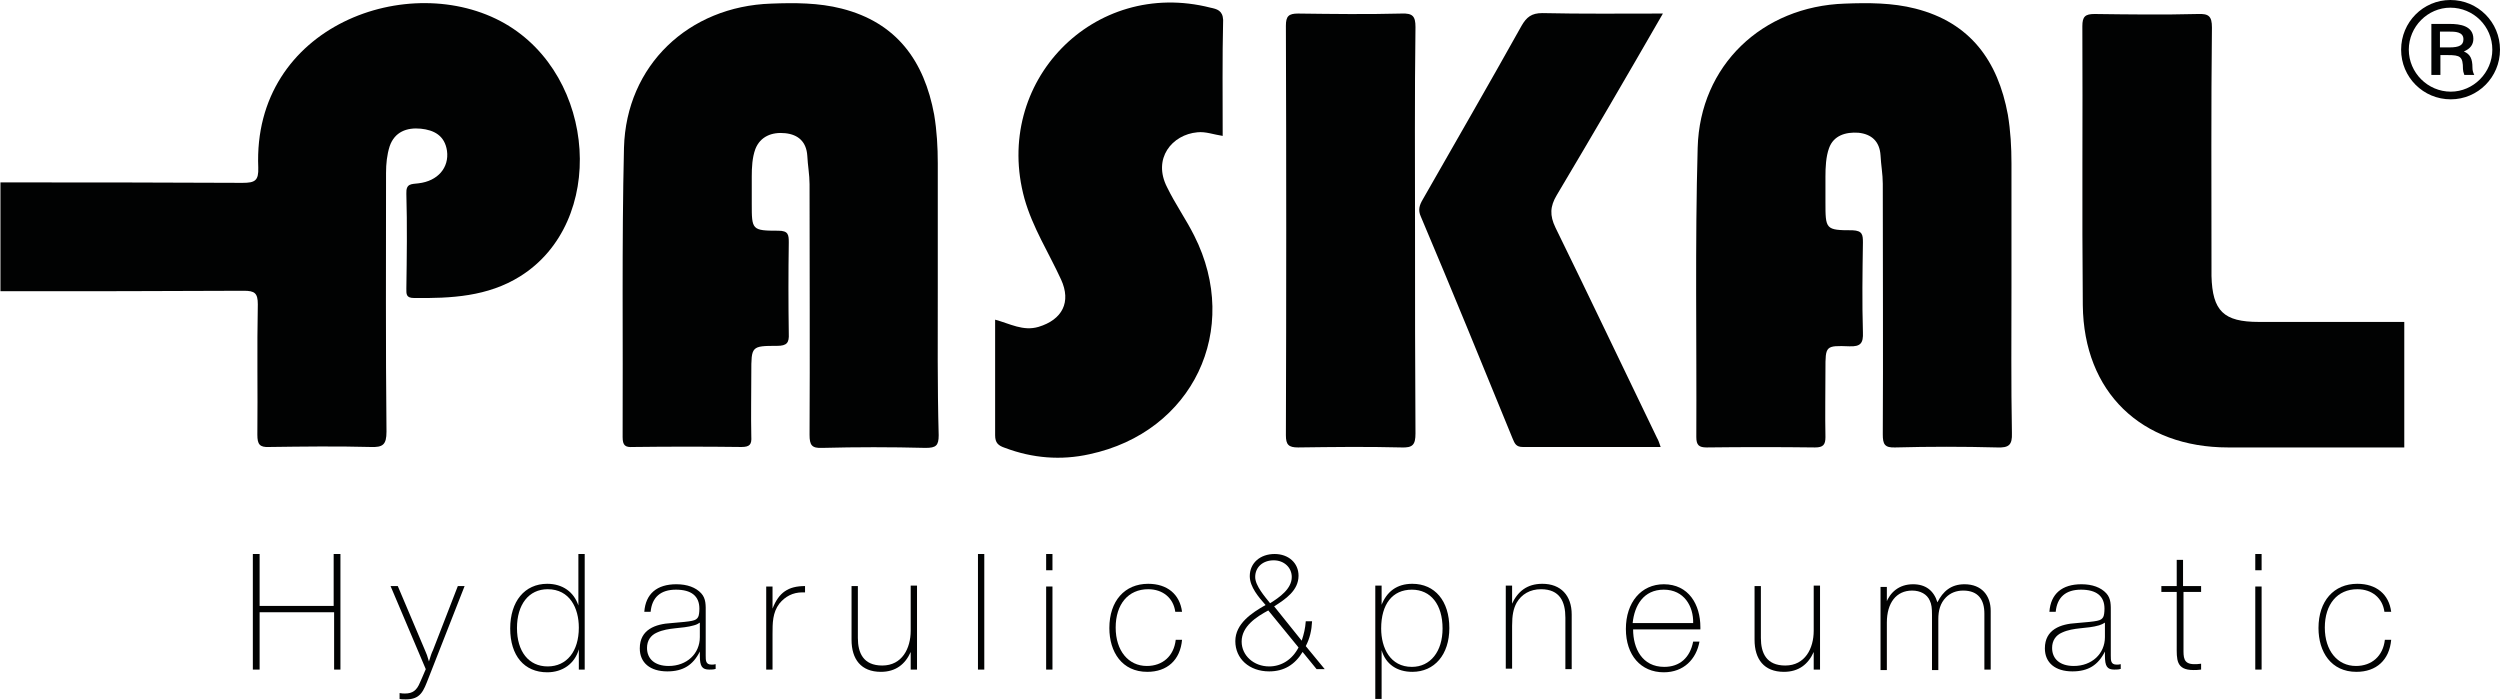
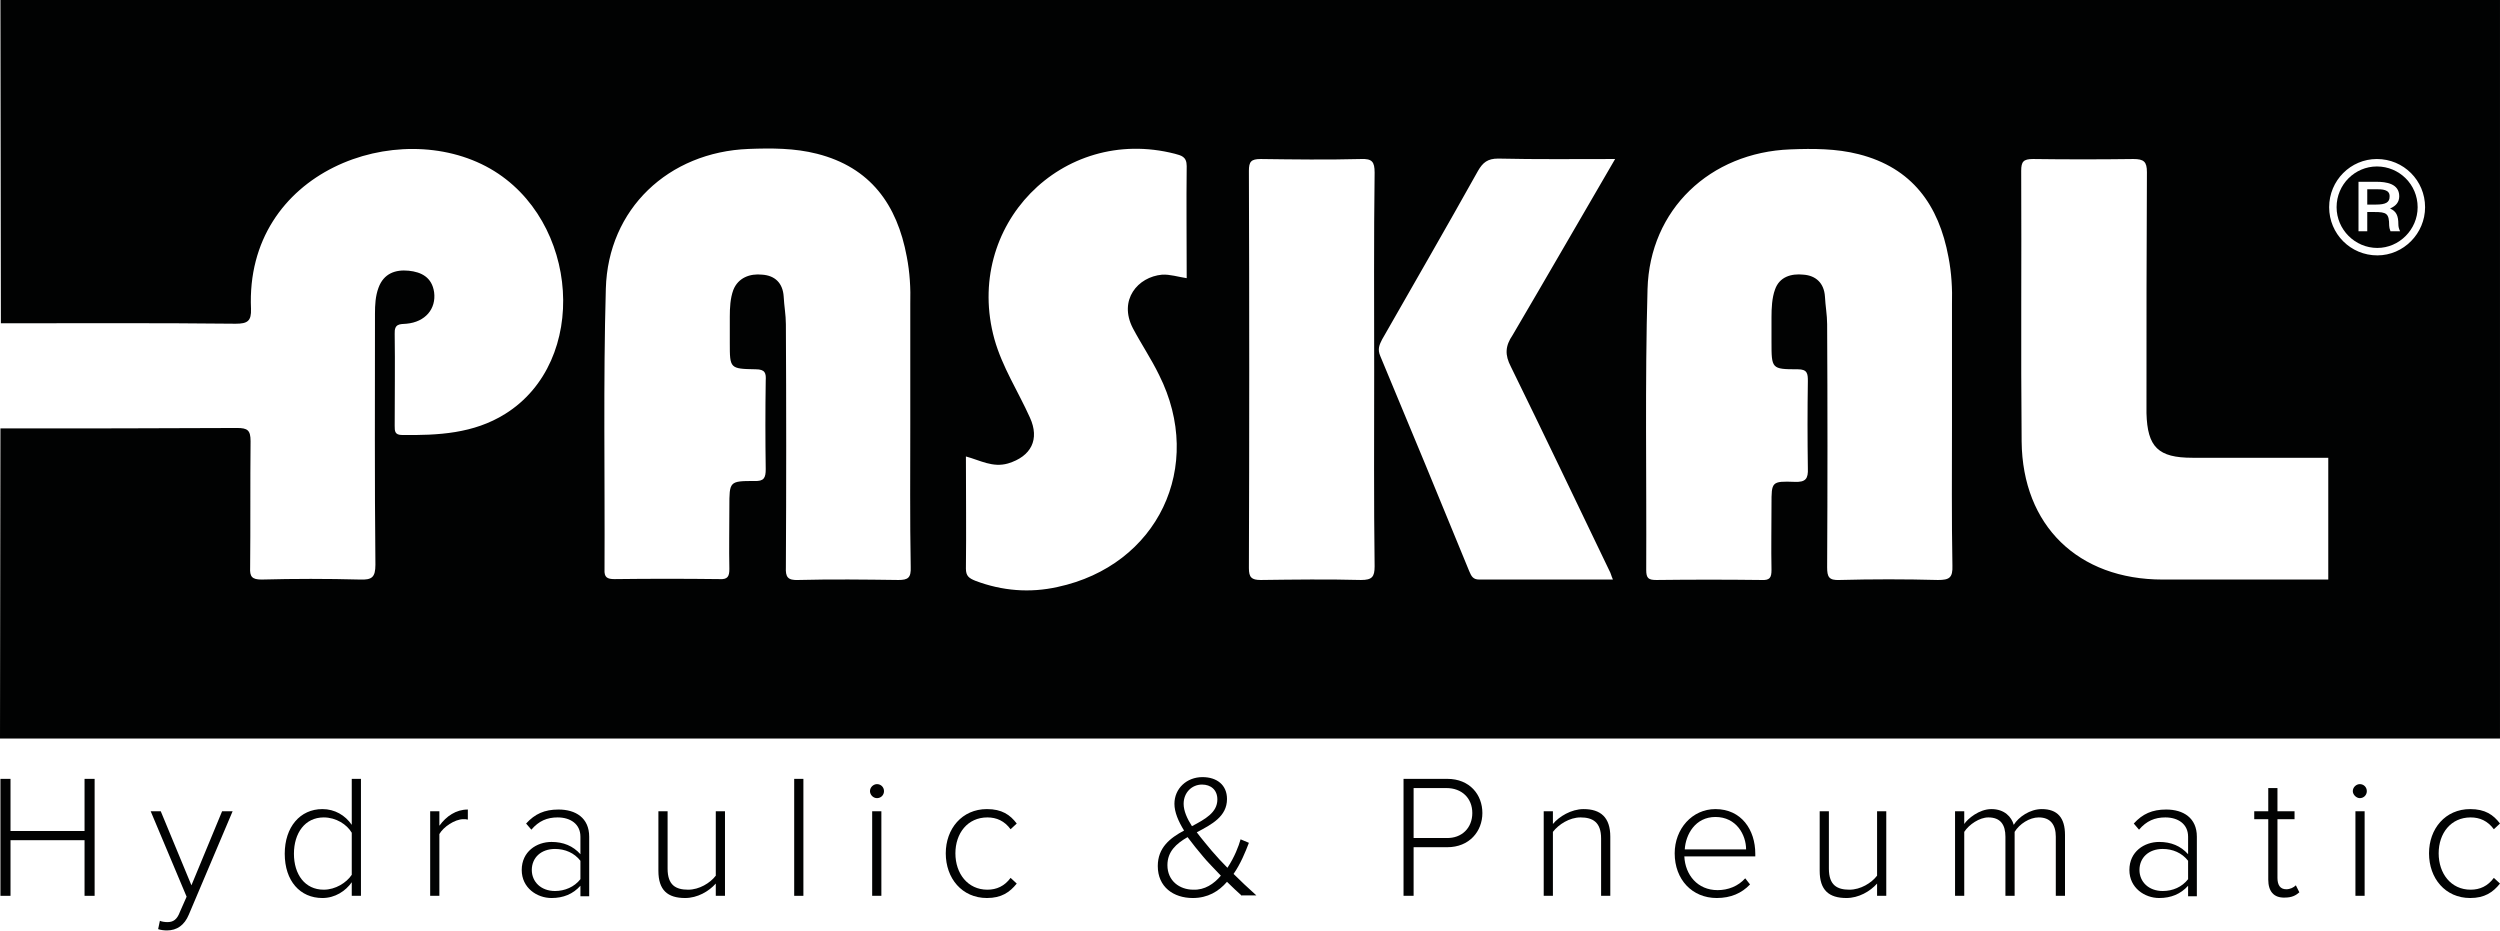
- <svg xmlns="http://www.w3.org/2000/svg" id="Слой_1" xml:space="preserve" height="100%" width="100%" version="1.1" viewBox="0 0 553.7 154.9">
+ <svg xmlns="http://www.w3.org/2000/svg" id="Слой_1" xml:space="preserve" height="100%" width="100%" version="1.1" viewBox="0 0 209.579 78">
  <style id="style3" type="text/css" />
-   <g id="g5" transform="translate(-20.8 -347.4)">
-     <g id="g7" fill="#010202">
-       <path id="path9" d="m20.8 411.9c18 0 36 0 54-0.1 2.4 0 3.1 0.5 3.1 3-0.2 9.6 0 19.2-0.1 28.9 0 2.1 0.5 2.8 2.6 2.7 7.5-0.1 15-0.2 22.5 0 2.7 0.1 3.5-0.5 3.5-3.4-0.2-19.1-0.1-38.2-0.1-57.3 0-2 0.2-4 0.8-5.9 1.1-3.2 3.8-4.2 6.9-3.9 2.9 0.3 5.3 1.5 5.8 4.9 0.5 3.7-2 6.7-6.3 7.2-1.6 0.2-2.8 0-2.7 2.3 0.2 7 0.1 14 0 21 0 1.2-0.1 2.1 1.7 2.1 8.2 0.1 16.3-0.3 23.5-4.8 19.2-12 17-44.3-3.4-56-21-12-55.9 0.4-54.6 31.9 0.1 2.9-0.7 3.4-3.5 3.4-17.9-0.1-35.7-0.1-53.6-0.1v24.1z" />
-       <path id="path11" d="m228.5 411v-27.4c0-3.6-0.2-7.2-0.8-10.8-2.2-11.9-8.3-20.4-20.5-23.5-5.1-1.3-10.4-1.3-15.6-1.1-18.3 0.6-32.1 13.7-32.6 31.9-0.5 21.4-0.2 42.7-0.3 64.1 0 1.9 0.6 2.3 2.3 2.2 8-0.1 16-0.1 24 0 1.9 0 2.3-0.6 2.2-2.3-0.1-4.7 0-9.5 0-14.2 0-5.8 0-5.9 5.7-5.9 2.2 0 2.7-0.7 2.6-2.7-0.1-6.7-0.1-13.5 0-20.2 0-1.7-0.1-2.6-2.3-2.6-5.9 0-5.9-0.2-5.9-6v-6c0-2 0.1-4.2 0.8-6.1 1.1-2.8 3.7-3.8 6.6-3.5s4.7 1.9 4.9 5c0.1 2.1 0.5 4.2 0.5 6.3 0 18.5 0.1 37 0 55.5 0 2.3 0.5 3 2.8 2.9 7.6-0.2 15.2-0.2 22.9 0 2.3 0 2.9-0.5 2.9-2.8-0.3-11-0.2-21.9-0.2-32.8z" />
-       <path id="path13" d="m466.3 411v-27.4c0-3.6-0.2-7.2-0.8-10.8-2.2-11.9-8.3-20.4-20.5-23.5-5.1-1.3-10.4-1.3-15.6-1.1-18.3 0.6-32.1 13.7-32.6 31.9-0.6 21.4-0.2 42.7-0.3 64.1 0 1.8 0.6 2.3 2.3 2.3 8-0.1 16-0.1 24 0 1.8 0 2.3-0.6 2.3-2.3-0.1-5 0-10 0-15 0-5.2 0-5.3 5.3-5.1 2.5 0.1 3.1-0.7 3-3.1-0.2-6.6-0.1-13.2 0-19.9 0-1.7-0.1-2.6-2.3-2.7-6 0-6-0.2-6-6.3v-5.6c0-2 0.1-4.4 0.8-6.3 1-2.8 3.7-3.6 6.5-3.4 2.9 0.3 4.7 1.9 4.9 5 0.1 2.1 0.5 4.2 0.5 6.3 0 18.5 0.1 37 0 55.5 0 2.2 0.4 3 2.8 2.9 7.5-0.2 15-0.2 22.5 0 2.6 0.1 3.4-0.5 3.3-3.2-0.2-10.8-0.1-21.5-0.1-32.3z" />
-       <path id="path15" d="m288.9 349.1c-25.9-6.6-48.3 16.5-41.2 42.3 1.8 6.4 5.4 12 8.1 17.9 2.3 5 0.3 8.9-5 10.5-3.4 1-6.3-0.7-9.6-1.6v25.6c0 1.7 0.7 2.3 2.2 2.8 6.1 2.3 12.4 2.8 18.7 1.4 22.9-4.9 33.7-27.6 23.2-48.4-1.8-3.6-4.2-7-6-10.7-3.3-6.4 1.1-11.7 6.7-12.2 1.8-0.2 3.6 0.5 5.6 0.8 0-8.7-0.1-17.2 0.1-25.7-0.1-2.1-1.4-2.4-2.8-2.7z" />
-       <path id="path17" d="m553.3 418.7h-32.2c-7.8 0-10.3-2.4-10.5-10.2v-2.2c0-17.6-0.1-35.2 0.1-52.8 0-2.5-0.7-3.1-3.1-3-7.6 0.2-15.2 0.1-22.9 0-2.1 0-2.7 0.6-2.7 2.7 0.1 20.6-0.1 41.2 0.1 61.8 0.2 19.2 12.9 31.5 32.2 31.5h39v-27.8z" />
-       <path id="path19" d="m331.2 350.4c-7.6 0.2-15.2 0.1-22.9 0-2.1 0-2.7 0.6-2.7 2.7 0.1 30.2 0.1 60.5 0 90.7 0 2.1 0.6 2.7 2.7 2.7 7.6-0.1 15.2-0.2 22.9 0 2.5 0.1 3.1-0.6 3.1-3.1-0.1-14.9-0.1-29.7-0.1-44.6 0-15.1-0.1-30.2 0.1-45.4 0-2.4-0.6-3.1-3.1-3z" />
-       <path id="path21" d="m389.1 350.4c-9.3 0-18 0.1-26.7-0.1-2.4 0-3.5 0.9-4.6 2.8-7.2 12.9-14.6 25.7-21.9 38.5-0.7 1.2-1.1 2.3-0.4 3.8 6.9 16.3 13.6 32.7 20.3 49.1 0.5 1.2 0.8 1.9 2.3 1.9h30.5c-0.3-0.9-0.5-1.5-0.8-2-7.5-15.5-14.9-31.1-22.5-46.6-1.3-2.7-1.2-4.7 0.3-7.2 7.8-13.1 15.5-26.3 23.5-40.2z" />
+   <g id="g5" transform="matrix(.36723 0 0 .36723 .036723 -1.5694e-7)">
+     <g id="g7">
+       <path id="path9" fill="none" d="m489.8 94.4v-2.2c0-17.6-0.1-35.2 0.1-52.8 0-2.5-0.7-3.1-3.1-3-7.6 0.2-15.2 0.1-22.9 0-2.1 0-2.7 0.6-2.7 2.7 0.1 20.6-0.1 41.2 0.1 61.8 0.2 19.2 12.9 31.5 32.2 31.5h37.7v-27.8h-31c-7.7-0.1-10.1-2.5-10.4-10.2z" />
+       <path id="path11" fill="none" d="m445.6 96.9v-27.4c0-3.6-0.2-7.2-0.8-10.8-2.2-11.9-8.3-20.4-20.5-23.5-5.1-1.3-10.4-1.3-15.6-1.1-18.3 0.7-32.2 13.7-32.7 31.9-0.6 21.4-0.2 42.7-0.3 64.1 0 1.8 0.6 2.3 2.3 2.3 8-0.1 16-0.1 24 0 1.8 0 2.3-0.6 2.3-2.3-0.1-5 0-10 0-15 0-5.2 0-5.3 5.3-5.1 2.5 0.1 3.1-0.7 3-3.1-0.2-6.6-0.1-13.2 0-19.9 0-1.7-0.1-2.6-2.3-2.7-6 0-6-0.2-6-6.3v-5.6c0-2 0.1-4.4 0.8-6.3 1-2.8 3.7-3.6 6.5-3.4 2.9 0.3 4.7 1.9 4.9 5 0.1 2.1 0.5 4.2 0.5 6.3 0 18.5 0.1 37 0 55.5 0 2.2 0.4 3 2.8 2.9 7.5-0.2 15-0.2 22.5 0 2.6 0.1 3.4-0.5 3.3-3.2-0.1-10.8 0-21.5 0-32.3z" />
+       <path id="path13" fill="#010202" d="m542.3 43.2h-2v3.5h2c2.2 0 3.1-0.5 3.1-1.8 0.1-1.7-1.8-1.7-3.1-1.7z" />
+       <path id="path15" fill="#010202" d="m0 0s0.1 58.4 0.1 73.8c17.9 0 35.7-0.1 53.6 0.1 2.7 0 3.6-0.6 3.5-3.4-1.4-31.5 33.6-44 54.6-32 20.4 11.7 22.7 44 3.4 56-7.2 4.5-15.3 4.9-23.5 4.8-1.7 0-1.7-0.9-1.7-2.1 0-7 0.1-14 0-21-0.1-2.3 1.1-2.2 2.7-2.3 4.3-0.4 6.8-3.4 6.3-7.2-0.5-3.4-2.9-4.6-5.8-4.9-3-0.3-5.7 0.6-6.9 3.9-0.7 1.9-0.8 3.9-0.8 5.9 0 19.1-0.1 38.2 0.1 57.3 0 2.9-0.8 3.5-3.5 3.4-7.5-0.2-15-0.2-22.5 0-2.2 0-2.7-0.7-2.6-2.7 0.1-9.6 0-19.2 0.1-28.9 0-2.5-0.7-3-3.1-3-18 0.1-36 0.1-54 0.1 0 13.4-0.1 70.8-0.1 70.8h570.7v-168.6h-570.6zm205 132.4c-7.6-0.1-15.2-0.2-22.9 0-2.4 0.1-2.9-0.7-2.8-2.9 0.1-18.5 0.1-37 0-55.5 0-2.1-0.4-4.2-0.5-6.3-0.2-3.1-2-4.8-4.9-5-2.8-0.3-5.5 0.7-6.6 3.5-0.7 1.9-0.8 4.1-0.8 6.1v6c0 5.8 0 5.9 5.9 6 2.2 0 2.4 0.9 2.3 2.6-0.1 6.7-0.1 13.5 0 20.2 0 2-0.4 2.8-2.6 2.7-5.7 0-5.7 0.1-5.7 5.9 0 4.7-0.1 9.5 0 14.2 0 1.7-0.4 2.4-2.2 2.3-8-0.1-16-0.1-24 0-1.7 0-2.4-0.4-2.3-2.2 0.1-21.4-0.3-42.7 0.3-64.1 0.5-18.2 14.3-31.2 32.6-31.9 5.2-0.2 10.5-0.2 15.6 1.1 12.2 3.1 18.3 11.6 20.5 23.5 0.7 3.6 0.9 7.2 0.8 10.8v27.4c0 10.9-0.1 21.7 0.1 32.6 0.1 2.5-0.6 3-2.8 3zm65.8-68.9c-2-0.3-3.8-0.9-5.6-0.8-5.6 0.5-10 5.8-6.7 12.2 1.9 3.6 4.2 7 6 10.7 10.5 20.9-0.3 43.5-23.2 48.4-6.3 1.4-12.6 0.9-18.7-1.4-1.5-0.6-2.2-1.1-2.2-2.8 0.1-8.5 0-17 0-25.6 3.3 0.9 6.1 2.6 9.6 1.6 5.3-1.6 7.3-5.5 5-10.5-2.7-6-6.3-11.5-8.1-17.9-7.1-25.8 15.4-48.9 41.2-42.3 1.4 0.4 2.7 0.6 2.7 2.8-0.1 8.3 0 16.8 0 25.6zm42.8 21.2c0 14.9-0.1 29.7 0.1 44.6 0 2.4-0.6 3.1-3.1 3.1-7.6-0.2-15.2-0.1-22.9 0-2.1 0-2.7-0.6-2.7-2.7 0.1-30.2 0.1-60.5 0-90.7 0-2.1 0.5-2.7 2.7-2.7 7.6 0.1 15.2 0.2 22.9 0 2.5-0.1 3.1 0.6 3.1 3.1-0.2 15-0.1 30.2-0.1 45.3zm31.2-1c7.6 15.5 15 31 22.5 46.6 0.3 0.5 0.4 1.1 0.8 2h-30.5c-1.4 0-1.8-0.7-2.3-1.9-6.7-16.4-13.5-32.8-20.3-49.1-0.7-1.6-0.2-2.6 0.4-3.8 7.3-12.8 14.7-25.6 21.9-38.5 1.1-1.9 2.2-2.8 4.6-2.8 8.7 0.2 17.4 0.1 26.7 0.1-8.1 13.9-15.7 27.1-23.4 40.2-1.7 2.5-1.8 4.5-0.4 7.2zm97.5 48.7c-7.5-0.2-15-0.2-22.5 0-2.4 0.1-2.8-0.7-2.8-2.9 0.1-18.5 0.1-37 0-55.5 0-2.1-0.4-4.2-0.5-6.3-0.2-3.1-2.1-4.8-4.9-5-2.8-0.3-5.5 0.5-6.5 3.4-0.7 1.9-0.8 4.3-0.8 6.3v5.6c0 6.2 0 6.3 6 6.3 2.2 0 2.3 1 2.3 2.7-0.1 6.6-0.1 13.2 0 19.9 0.1 2.4-0.5 3.2-3 3.1-5.3-0.2-5.3 0-5.3 5.1 0 5-0.1 10 0 15 0 1.8-0.4 2.4-2.3 2.3-8-0.1-16-0.1-24 0-1.8 0-2.3-0.4-2.3-2.3 0.1-21.4-0.3-42.7 0.3-64.1 0.5-18.2 14.3-31.2 32.6-31.9 5.2-0.2 10.5-0.2 15.6 1.1 12.2 3.1 18.3 11.6 20.5 23.5 0.7 3.6 0.9 7.2 0.8 10.8v27.4c0 10.7-0.1 21.5 0.1 32.2 0.1 2.8-0.7 3.3-3.3 3.3zm89-0.1h-37.7c-19.3 0-32-12.3-32.2-31.5-0.2-20.6 0-41.2-0.1-61.8 0-2.1 0.5-2.7 2.7-2.7 7.6 0.1 15.2 0.1 22.9 0 2.4 0 3.1 0.6 3.1 3-0.1 17.6-0.1 35.2-0.1 52.8v2.2c0.2 7.8 2.7 10.2 10.5 10.2h31v27.8zm11.3-74c-6.1 0-11-4.9-11-11s4.9-11 10.9-11c6.1 0 11 4.9 11 11 0 6-4.9 11-10.9 11z" />
+       <path id="path17" fill="#010202" d="m542.5 38c-5 0-9.2 4.1-9.2 9.3 0 5.1 4.2 9.3 9.3 9.3 5 0 9.2-4.2 9.2-9.3 0-5.2-4.2-9.3-9.3-9.3zm3.1 14.8c-0.2-0.5-0.3-1-0.3-1.3 0-2.8-0.6-3.1-3.4-3.1h-1.6v4.4h-2v-11.3h4.1c2.2 0 5.2 0.4 5.2 3.3 0 1.3-0.7 2.2-2.1 2.8 1.4 0.6 1.9 1.6 1.9 3.6 0 0.5 0.1 1 0.4 1.6h-2.2z" />
    </g>
-     <g id="g23" fill="#010202">
-       <path id="path25" d="m96.3 495.7h-1.5v-12.7h-16.5v12.7h-1.5v-25.6h1.5v11.5h16.4v-11.5h1.5v25.6z" />
-       <path id="path27" d="m115.7 497.6c-1.1 2.8-1.7 4.7-5 4.7-0.3 0-1.1 0-1.4-0.1v-1.3c0.6 0.1 0.8 0.1 1.2 0.1 1.7 0 2.6-0.7 3.3-2.4 0 0 0.9-2 1.3-3l-7.8-18.4h1.6l6.1 14.4c0.3 0.7 0.4 0.9 0.8 2.3 0.4-1.3 0.6-1.9 0.9-2.5l5.5-14.2h1.5l-8 20.4z" />
-       <path id="path29" d="m150.4 495.7h-1.4v-4.5c-0.9 3.2-3.6 5.1-7 5.1-5.1 0-8.2-3.7-8.2-9.7s3.2-9.9 8.2-9.9c3.4 0 5.9 1.8 6.9 4.8v-11.4h1.4v25.6zm-15.1-9.2c0 5.2 2.6 8.5 6.8 8.5s6.9-3.3 6.9-8.6c0-4.3-2-8.5-6.9-8.5-4.2 0-6.8 3.4-6.8 8.6z" />
-       <path id="path31" d="m179.4 495.5c-0.5 0.2-0.9 0.2-1.5 0.2-1.6 0-2.1-0.7-2.1-3.1v-0.9c-1.5 3-3.7 4.4-7.2 4.4-3.8 0-6.1-1.9-6.1-5.1 0-4.2 3.5-5.4 7-5.6 4.8-0.4 5.4-0.5 5.9-1.3 0.2-0.3 0.3-1.1 0.3-1.9 0-2.8-1.8-4.2-5.2-4.2s-5.3 1.7-5.6 4.9h-1.4c0.3-4 2.8-6.1 7.1-6.1 2.4 0 4.3 0.7 5.5 2 1.1 1.2 1 2.7 1 4.3v9.5c0 1.1 0 2 1.3 2 0.3 0 0.5 0 0.9-0.1v1zm-4.9-9.6c-2.7 0.8-5.6 0.4-8.2 1.6-1.4 0.6-2.2 1.8-2.2 3.4 0 2.5 1.8 4 4.8 4 4 0 6.9-2.7 6.9-6.4v-3.2c-0.5 0.3-0.6 0.4-1.3 0.6z" />
-       <path id="path33" d="m199 478.6h-0.5c-2.1 0-3.8 0.9-5.1 2.5-1.5 2-1.5 4.3-1.5 6.7v7.9h-1.4v-18.4h1.4v4.9c1.4-3.6 3.5-5 7.2-5v1.4z" />
-       <path id="path35" d="m223.9 495.7h-1.4v-3.9c-1.2 2.7-3.3 4.4-6.6 4.4-4.4 0-6.5-2.8-6.5-7.1v-11.9h1.4v11.5c0 3.3 1.2 6.1 5.4 6.1 4.4 0 6.3-3.8 6.3-7.7v-10h1.4v18.6z" />
-       <path id="path37" d="m238.8 495.7h-1.4v-25.6h1.4v25.6z" />
-       <path id="path39" d="m253.9 473.7h-1.4v-3.6h1.4v3.6zm0 22h-1.4v-18.4h1.4v18.4z" />
-       <path id="path41" d="m274.9 496.2c-5.6 0-8.4-4.4-8.4-9.7 0-6 3.4-9.8 8.6-9.8 4.2 0 7 2.3 7.5 6.2h-1.5c-0.4-3-2.7-5-6-5-4.4 0-7.2 3.3-7.2 8.5 0 5.1 2.8 8.5 6.9 8.5 3.5 0 6-2.2 6.4-5.8h1.4c-0.4 4.5-3.3 7.1-7.7 7.1z" />
-       <path id="path43" d="m310 490.5 4.2 5.1h-1.8l-3.1-3.8c-1.7 2.8-4.1 4.3-7.4 4.3-4.4 0-7.5-2.8-7.5-6.7s3.7-6.3 6.7-8c-1.5-1.7-3.5-4-3.5-6.4 0-2.9 2.3-4.9 5.5-4.9 3.1 0 5.3 2 5.3 4.8 0 3.3-2.9 5.2-5.4 6.8l6.1 7.6c0.5-1.5 0.8-2.8 0.9-4.3h1.4c-0.1 2-0.5 3.8-1.4 5.5zm-14.2-1c0 3.1 2.7 5.5 6.1 5.5 2.7 0 5.1-1.5 6.5-4.2l-6.7-8.2c-2.6 1.4-5.9 3.5-5.9 6.9zm11.1-14.3c0-2.1-1.7-3.7-4-3.7-2.4 0-4.1 1.5-4.1 3.7 0 1.9 2.1 4.3 3.3 5.8 2.1-1.3 4.8-3.2 4.8-5.8z" />
-       <path id="path45" d="m326.7 481.6c1.2-3.2 3.5-4.9 6.9-4.9 5 0 8.2 3.8 8.2 9.8 0 5.9-3.3 9.7-8.2 9.7-3.4 0-5.9-1.7-6.8-4.8v10.8h-1.4v-25.1h1.4v4.5zm0 5c0 4.3 2 8.5 6.8 8.5 4.1 0 6.8-3.4 6.8-8.5 0-5.3-2.6-8.6-6.8-8.6-4.3 0-6.8 3.2-6.8 8.6z" />
-       <path id="path47" d="m355.6 481.3c1.3-2.9 3.4-4.6 6.8-4.6 4.1 0 6.5 2.6 6.5 6.8v12.1h-1.4v-11.4c0-3.5-1.2-6.3-5.4-6.3-2.4 0-4.3 1.1-5.4 3-0.7 1.3-1 2.7-1 5.1v9.5h-1.4v-18.4h1.4v4.2z" />
-       <path id="path49" d="m389.3 496.3c-5.1 0-8.4-3.8-8.4-9.6 0-5.9 3.4-9.9 8.4-9.9 5.5 0 8.1 4.5 8.1 9.5v0.5h-14.9c0 4.2 2 8.3 6.9 8.3 3.4 0 5.7-2 6.4-5.6h1.4c-0.7 3.9-3.5 6.8-7.9 6.8zm0-18.3c-4.5 0-6.5 3.5-6.9 7.4h13.4c0.1-3.7-2-7.4-6.5-7.4z" />
-       <path id="path51" d="m423.9 495.7h-1.4v-3.9c-1.2 2.7-3.3 4.4-6.6 4.4-4.4 0-6.5-2.8-6.5-7.1v-11.9h1.4v11.5c0 3.3 1.2 6.1 5.4 6.1 4.4 0 6.3-3.8 6.3-7.7v-10h1.4v18.6z" />
-       <path id="path53" d="m438.5 481c0.9-2.4 2.9-4.2 6-4.2 2.8 0 4.6 1.4 5.4 4 1.2-2.4 3-4 6-4 3.8 0 5.8 2.5 5.8 5.9v13h-1.4v-12.4c0-3-1.3-5.1-4.7-5.1-1.5 0-2.8 0.5-3.8 1.5-1.3 1.3-1.7 3-1.7 4.8v11.3h-1.4v-12.2c0-1.5-0.1-2.4-0.5-3.2-0.6-1.4-2.1-2.2-3.9-2.2-3.5 0-5.6 2.7-5.6 7.1v10.5h-1.4v-18.4h1.4v3.6z" />
-       <path id="path55" d="m490.6 495.5c-0.5 0.2-0.9 0.2-1.5 0.2-1.6 0-2.1-0.7-2.1-3.1v-0.9c-1.5 3-3.7 4.4-7.2 4.4-3.8 0-6.1-1.9-6.1-5.1 0-4.2 3.5-5.4 7-5.6 4.8-0.4 5.4-0.5 5.9-1.3 0.2-0.3 0.3-1.1 0.3-1.9 0-2.8-1.8-4.2-5.2-4.2s-5.3 1.7-5.6 4.9h-1.4c0.3-4 2.8-6.1 7.1-6.1 2.4 0 4.3 0.7 5.5 2 1.1 1.2 1 2.7 1 4.3v9.5c0 1.1 0 2 1.3 2 0.3 0 0.5 0 0.9-0.1v1zm-4.9-9.6c-2.7 0.8-5.6 0.4-8.2 1.6-1.4 0.6-2.2 1.8-2.2 3.4 0 2.5 1.8 4 4.8 4 4 0 6.9-2.7 6.9-6.4v-3.2c-0.5 0.3-0.7 0.4-1.3 0.6z" />
-       <path id="path57" d="m508.4 478.5h-4v12.5c0 1.9-0.1 3.5 2.4 3.5 0.4 0 0.8 0 1.5-0.1v1.3c-0.8 0.1-1.1 0.1-1.7 0.1-3.9 0-3.7-2.4-3.7-5.4v-11.9h-3.4v-1.3h3.4v-5.8h1.4v5.8h4v1.3z" />
-       <path id="path59" d="m521.7 473.7h-1.4v-3.6h1.4v3.6zm0 22h-1.4v-18.4h1.4v18.4z" />
-       <path id="path61" d="m542.7 496.2c-5.6 0-8.4-4.4-8.4-9.7 0-6 3.4-9.8 8.6-9.8 4.2 0 7 2.3 7.5 6.2h-1.5c-0.4-3-2.7-5-6-5-4.4 0-7.2 3.3-7.2 8.5 0 5.1 2.8 8.5 6.9 8.5 3.5 0 6-2.2 6.4-5.8h1.4c-0.4 4.5-3.3 7.1-7.7 7.1z" />
-     </g>
-     <g id="g63">
-       <g id="g65">
-         <path id="path67" fill="#010202" d="m574.5 358.4c0 6.1-4.9 11-10.9 11-6.1 0-11-4.9-11-11s4.9-11 10.9-11c6.1 0 11 4.9 11 11zm-20.2 0c0 5.1 4.2 9.3 9.3 9.3 5 0 9.2-4.2 9.2-9.3 0-5.2-4.2-9.3-9.3-9.3-5 0-9.2 4.2-9.2 9.3zm9.1-5.7c2.2 0 5.2 0.4 5.2 3.3 0 1.3-0.7 2.2-2.1 2.8 1.4 0.6 1.9 1.6 1.9 3.6 0 0.5 0.1 1 0.4 1.6h-2.2c-0.2-0.5-0.3-1-0.3-1.3 0-2.8-0.6-3.1-3.4-3.1h-1.6v4.4h-2v-11.3h4.1zm-0.1 5.2c2.2 0 3.1-0.5 3.1-1.8 0-1.7-1.9-1.7-3.2-1.7h-2v3.5h2.1z" />
-       </g>
+     <g id="g19" fill="#010202">
+       <path id="path21" d="m19.2 204.5v-12.7h-16.9v12.7h-2.3v-26.7h2.3v11.9h16.9v-11.9h2.3v26.7h-2.3z" />
+       <path id="path23" d="m36.4 210.2c0.4 0.2 1.2 0.3 1.7 0.3 1.3 0 2.2-0.5 2.9-2.4l1.5-3.4-8.2-19.5h2.3l7 16.9 7-16.9h2.4l-10 23.6c-1 2.4-2.7 3.6-5 3.6-0.6 0-1.5-0.1-2-0.3l0.4-1.9z" />
+       <path id="path25" d="m80.2 204.5v-3.1c-1.4 2-3.8 3.6-6.7 3.6-5.1 0-8.6-3.9-8.6-10.1 0-6.1 3.5-10.2 8.6-10.2 2.8 0 5.2 1.4 6.7 3.6v-10.5h2.1v26.7h-2.1zm0-4.8v-9.6c-1.1-1.9-3.6-3.5-6.4-3.5-4.3 0-6.8 3.6-6.8 8.3s2.5 8.2 6.8 8.2c2.7 0 5.2-1.6 6.4-3.4z" />
+       <path id="path27" d="m98.1 204.5v-19.3h2.1v3.3c1.6-2.2 3.8-3.7 6.5-3.7v2.3c-0.4-0.1-0.6-0.1-1-0.1-2 0-4.6 1.8-5.5 3.4v14.1h-2.1z" />
+       <path id="path29" d="m132.4 204.5v-2.3c-1.7 1.9-3.9 2.8-6.6 2.8-3.3 0-6.8-2.3-6.8-6.4 0-4.2 3.4-6.4 6.8-6.4 2.7 0 4.9 0.9 6.6 2.8v-4c0-2.9-2.3-4.4-5.2-4.4-2.4 0-4.3 0.8-6 2.8l-1.2-1.4c2-2.2 4.2-3.2 7.4-3.2 3.9 0 7 1.9 7 6.2v13.6h-2zm0-3.8v-4.2c-1.4-1.8-3.5-2.7-5.8-2.7-3.2 0-5.3 2-5.3 4.8 0 2.7 2.1 4.8 5.3 4.8 2.2 0 4.4-0.9 5.8-2.7z" />
+       <path id="path31" d="m163.3 204.5v-2.8c-1.6 1.8-4.2 3.3-7 3.3-4 0-6.1-1.8-6.1-6.2v-13.6h2.1v13.1c0 3.8 1.9 4.8 4.7 4.8 2.5 0 5-1.5 6.3-3.2v-14.7h2.1v19.3h-2.1z" />
+       <path id="path33" d="m181.2 204.5v-26.7h2.1v26.7h-2.1z" />
+       <path id="path35" d="m198.5 180.6c0-0.9 0.8-1.6 1.6-1.6 0.9 0 1.6 0.7 1.6 1.6s-0.7 1.6-1.6 1.6-1.6-0.8-1.6-1.6zm0.5 23.9v-19.3h2.1v19.3h-2.1z" />
+       <path id="path37" d="m215.8 194.8c0-5.6 3.7-10.1 9.4-10.1 3.4 0 5.3 1.3 6.8 3.3l-1.4 1.3c-1.4-1.9-3.2-2.7-5.3-2.7-4.5 0-7.3 3.6-7.3 8.2s2.8 8.3 7.3 8.3c2.1 0 3.9-0.8 5.3-2.7l1.4 1.3c-1.6 2-3.5 3.3-6.8 3.3-5.7 0-9.4-4.5-9.4-10.2z" />
+       <path id="path39" d="m283.4 204.5c-0.9-0.8-2.2-2-3.4-3.2-1.9 2.2-4.4 3.7-7.8 3.7-4.4 0-8-2.5-8-7.3 0-4.2 2.8-6.4 6-8.1-1.3-2.1-2.2-4.2-2.2-6.1 0-3.5 2.8-6.1 6.4-6.1 3.3 0 5.6 1.8 5.6 5 0 4-3.5 5.8-6.9 7.6 1.2 1.6 2.5 3.1 3.4 4.2 1.2 1.4 2.4 2.7 3.6 3.9 1.6-2.4 2.6-5 3-6.5l1.9 0.8c-0.8 2.1-1.9 4.8-3.5 7.1 1.6 1.6 3.2 3.1 5.2 4.9h-3.3zm-4.8-4.6c-1.6-1.7-3.2-3.3-4-4.3-1.2-1.4-2.4-2.9-3.6-4.5-2.6 1.5-4.6 3.3-4.6 6.4 0 3.6 2.8 5.6 5.9 5.6 2.6 0.1 4.7-1.3 6.3-3.2zm-6.6-11.3c3-1.6 5.8-3.1 5.8-6.1 0-2.2-1.5-3.4-3.5-3.4-2.3 0-4.2 1.8-4.2 4.4 0 1.6 0.8 3.4 1.9 5.1z" />
+       <path id="path41" d="m320.3 204.5v-26.7h10c5.1 0 8 3.6 8 7.8s-3 7.8-8 7.8h-7.7v11.1h-2.3zm15.7-18.9c0-3.4-2.4-5.7-5.9-5.7h-7.5v11.4h7.5c3.5 0.1 5.9-2.3 5.9-5.7z" />
+       <path id="path43" d="m365.4 204.5v-13.1c0-3.7-1.9-4.8-4.7-4.8-2.5 0-5 1.6-6.3 3.3v14.6h-2.1v-19.3h2.1v2.9c1.4-1.7 4.2-3.4 7-3.4 3.9 0 6.1 1.9 6.1 6.3v13.5h-2.1z" />
+       <path id="path45" d="m382.2 194.8c0-5.6 4-10.1 9.3-10.1 5.9 0 9.1 4.7 9.1 10.2v0.6h-16.2c0.2 4.2 3 7.7 7.6 7.7 2.4 0 4.7-0.9 6.3-2.7l1.1 1.4c-1.9 2-4.4 3.1-7.6 3.1-5.6 0-9.6-4.2-9.6-10.2zm9.3-8.3c-4.6 0-6.8 4-7 7.4h14c0-3.3-2.2-7.4-7-7.4z" />
+       <path id="path47" d="m428.4 204.5v-2.8c-1.6 1.8-4.2 3.3-7 3.3-4 0-6.1-1.8-6.1-6.2v-13.6h2.1v13.1c0 3.8 1.9 4.8 4.7 4.8 2.5 0 5-1.5 6.3-3.2v-14.7h2.1v19.3h-2.1z" />
+       <path id="path49" d="m469.2 204.5v-13.5c0-2.7-1.2-4.4-3.9-4.4-2.1 0-4.4 1.5-5.5 3.3v14.6h-2.1v-13.5c0-2.7-1.1-4.4-3.9-4.4-2 0-4.4 1.6-5.5 3.3v14.6h-2.1v-19.3h2.1v2.9c0.8-1.2 3.4-3.4 6.2-3.4 3 0 4.6 1.8 5.1 3.6 1.1-1.8 3.7-3.6 6.4-3.6 3.6 0 5.3 2 5.3 5.9v13.9h-2.1z" />
+       <path id="path51" d="m499.4 204.5v-2.3c-1.7 1.9-3.9 2.8-6.6 2.8-3.3 0-6.8-2.3-6.8-6.4 0-4.2 3.4-6.4 6.8-6.4 2.7 0 4.9 0.9 6.6 2.8v-4c0-2.9-2.3-4.4-5.2-4.4-2.4 0-4.3 0.8-6 2.8l-1.2-1.4c2-2.2 4.2-3.2 7.4-3.2 3.9 0 7 1.9 7 6.2v13.6h-2zm0-3.8v-4.2c-1.4-1.8-3.5-2.7-5.8-2.7-3.2 0-5.3 2-5.3 4.8 0 2.7 2.1 4.8 5.3 4.8 2.3 0 4.4-0.9 5.8-2.7z" />
+       <path id="path53" d="m517.7 200.8v-13.8h-3.2v-1.8h3.2v-5.3h2.1v5.3h3.9v1.8h-3.9v13.4c0 1.6 0.6 2.6 2 2.6 0.9 0 1.7-0.4 2.2-0.9l0.8 1.6c-0.8 0.7-1.7 1.2-3.3 1.2-2.6 0.1-3.8-1.5-3.8-4.1z" />
+       <path id="path55" d="m537 180.6c0-0.9 0.8-1.6 1.6-1.6 0.9 0 1.6 0.7 1.6 1.6s-0.7 1.6-1.6 1.6c-0.8 0-1.6-0.8-1.6-1.6zm0.6 23.9v-19.3h2.1v19.3h-2.1z" />
+       <path id="path57" d="m554.4 194.8c0-5.6 3.7-10.1 9.4-10.1 3.4 0 5.3 1.3 6.8 3.3l-1.4 1.3c-1.4-1.9-3.2-2.7-5.3-2.7-4.5 0-7.3 3.6-7.3 8.2s2.8 8.3 7.3 8.3c2.1 0 3.9-0.8 5.3-2.7l1.4 1.3c-1.6 2-3.5 3.3-6.8 3.3-5.7 0-9.4-4.5-9.4-10.2z" />
    </g>
  </g>
</svg>
